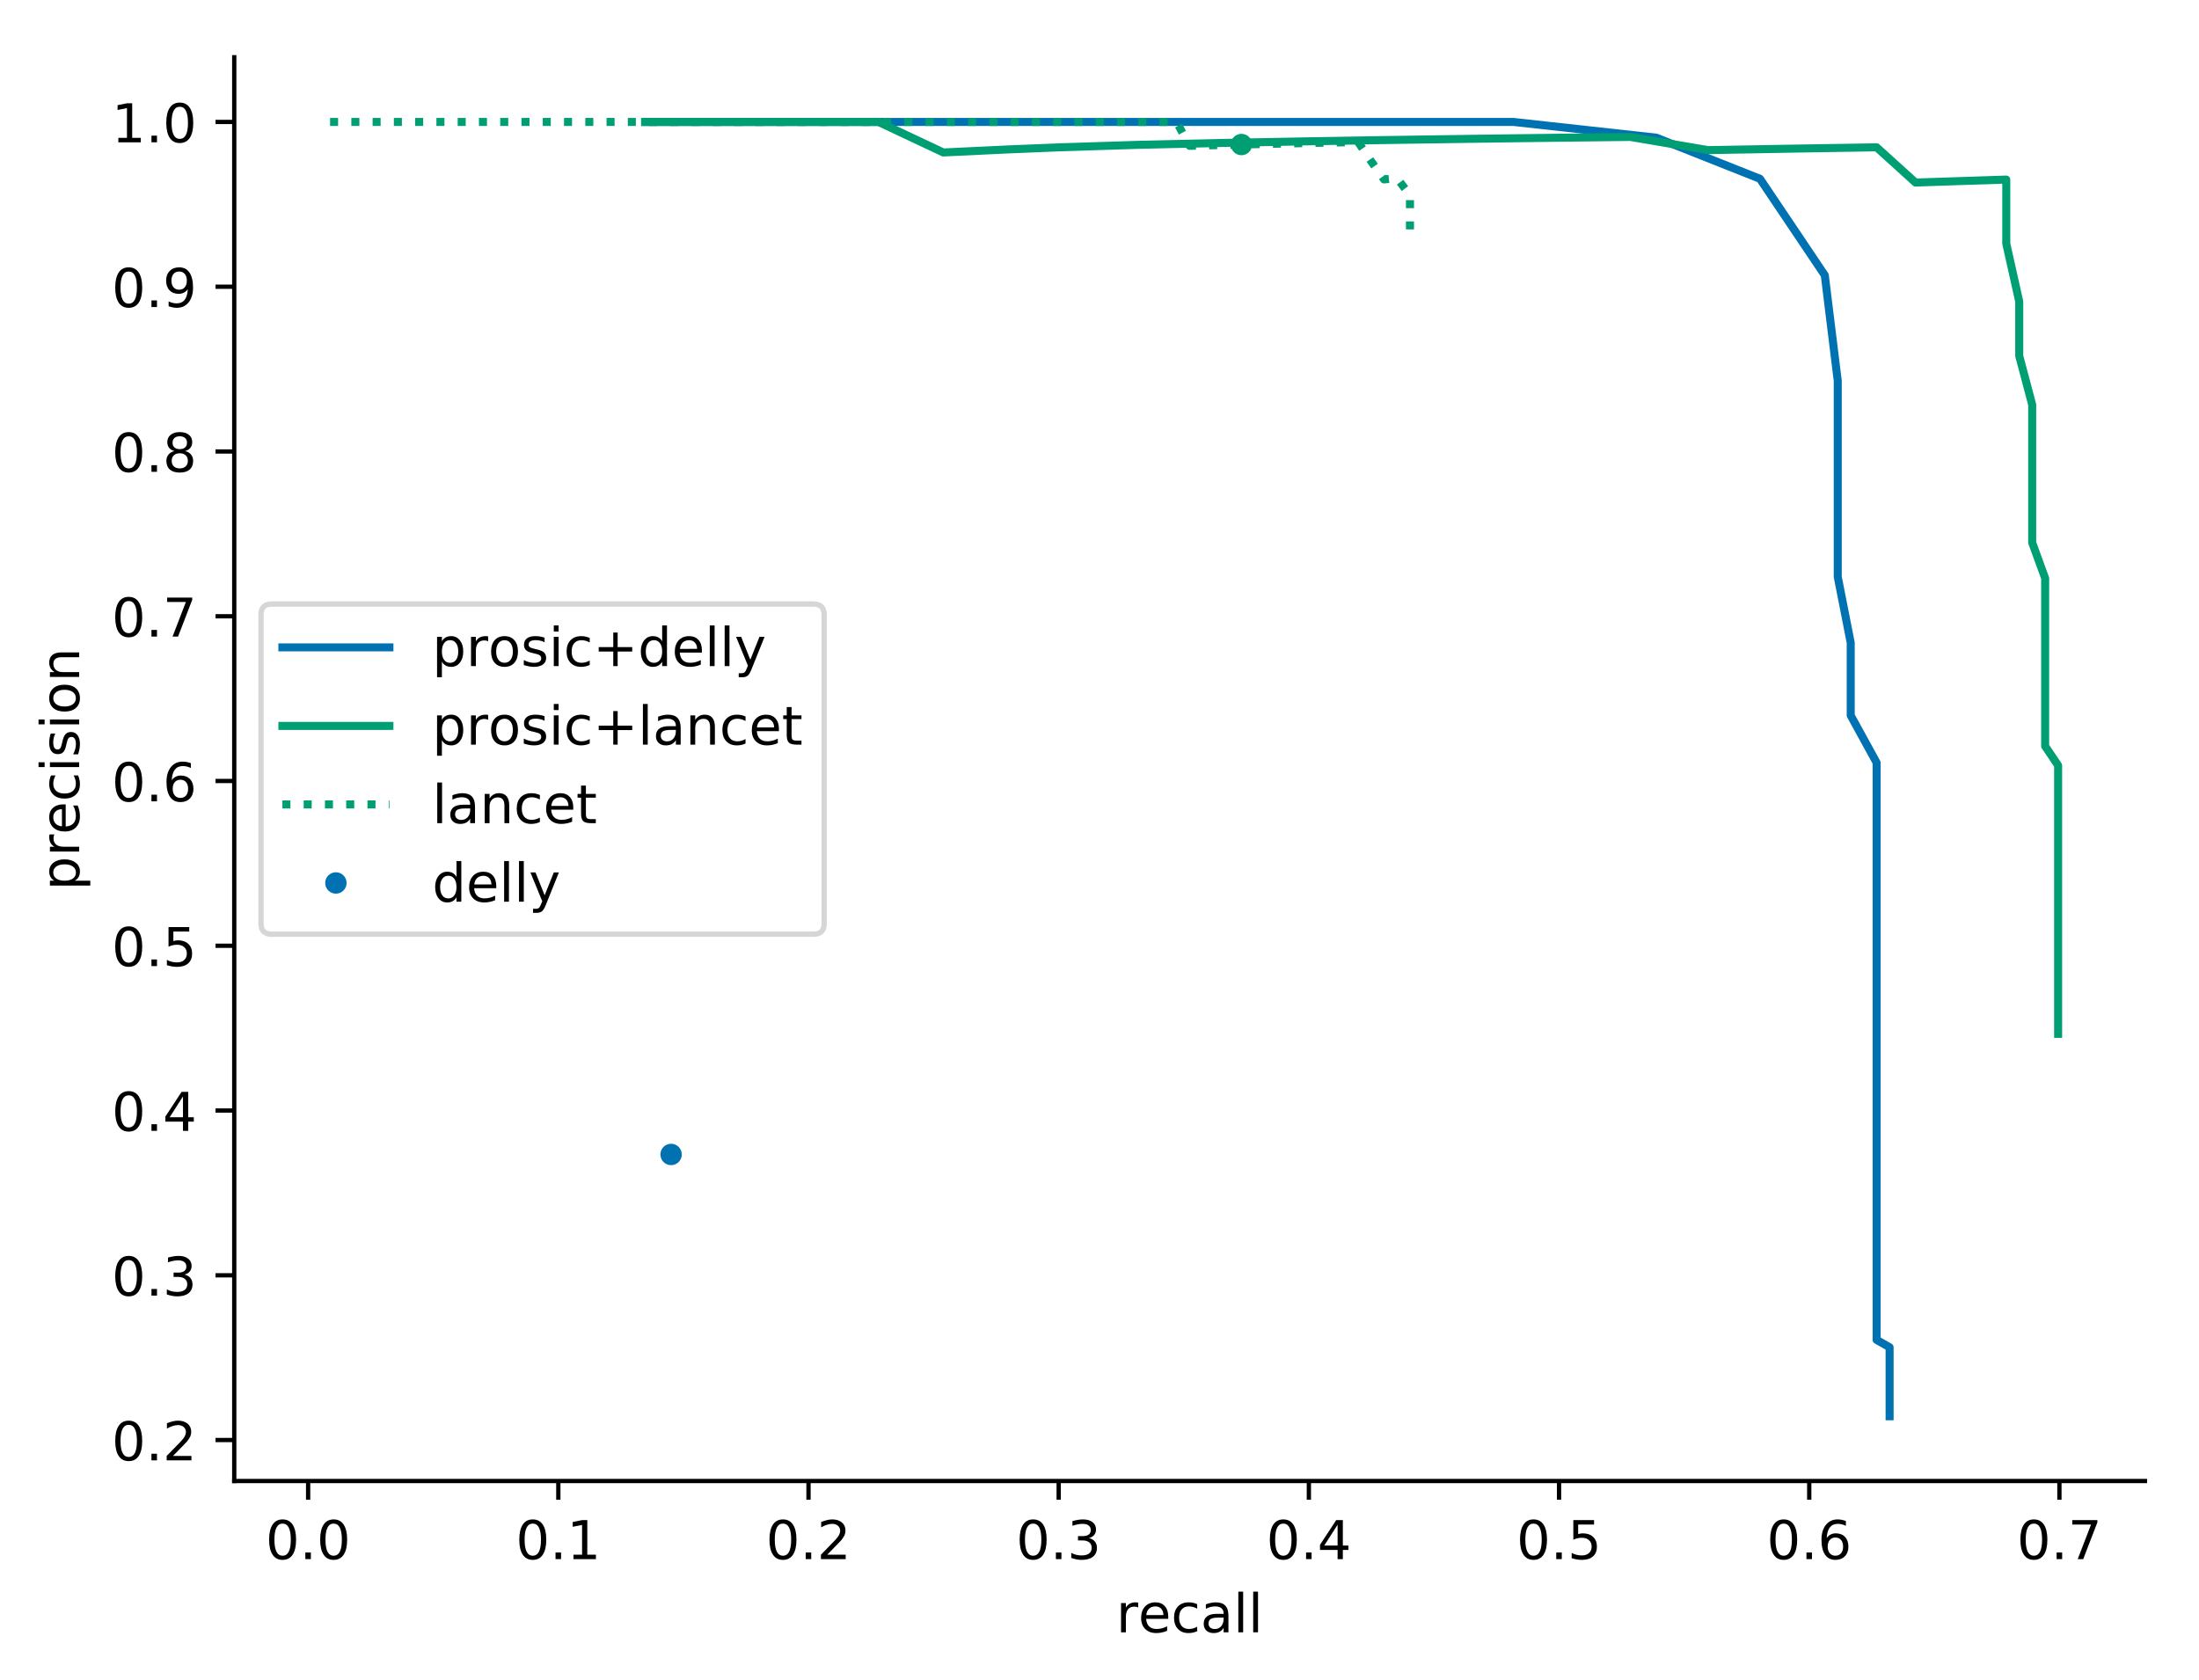
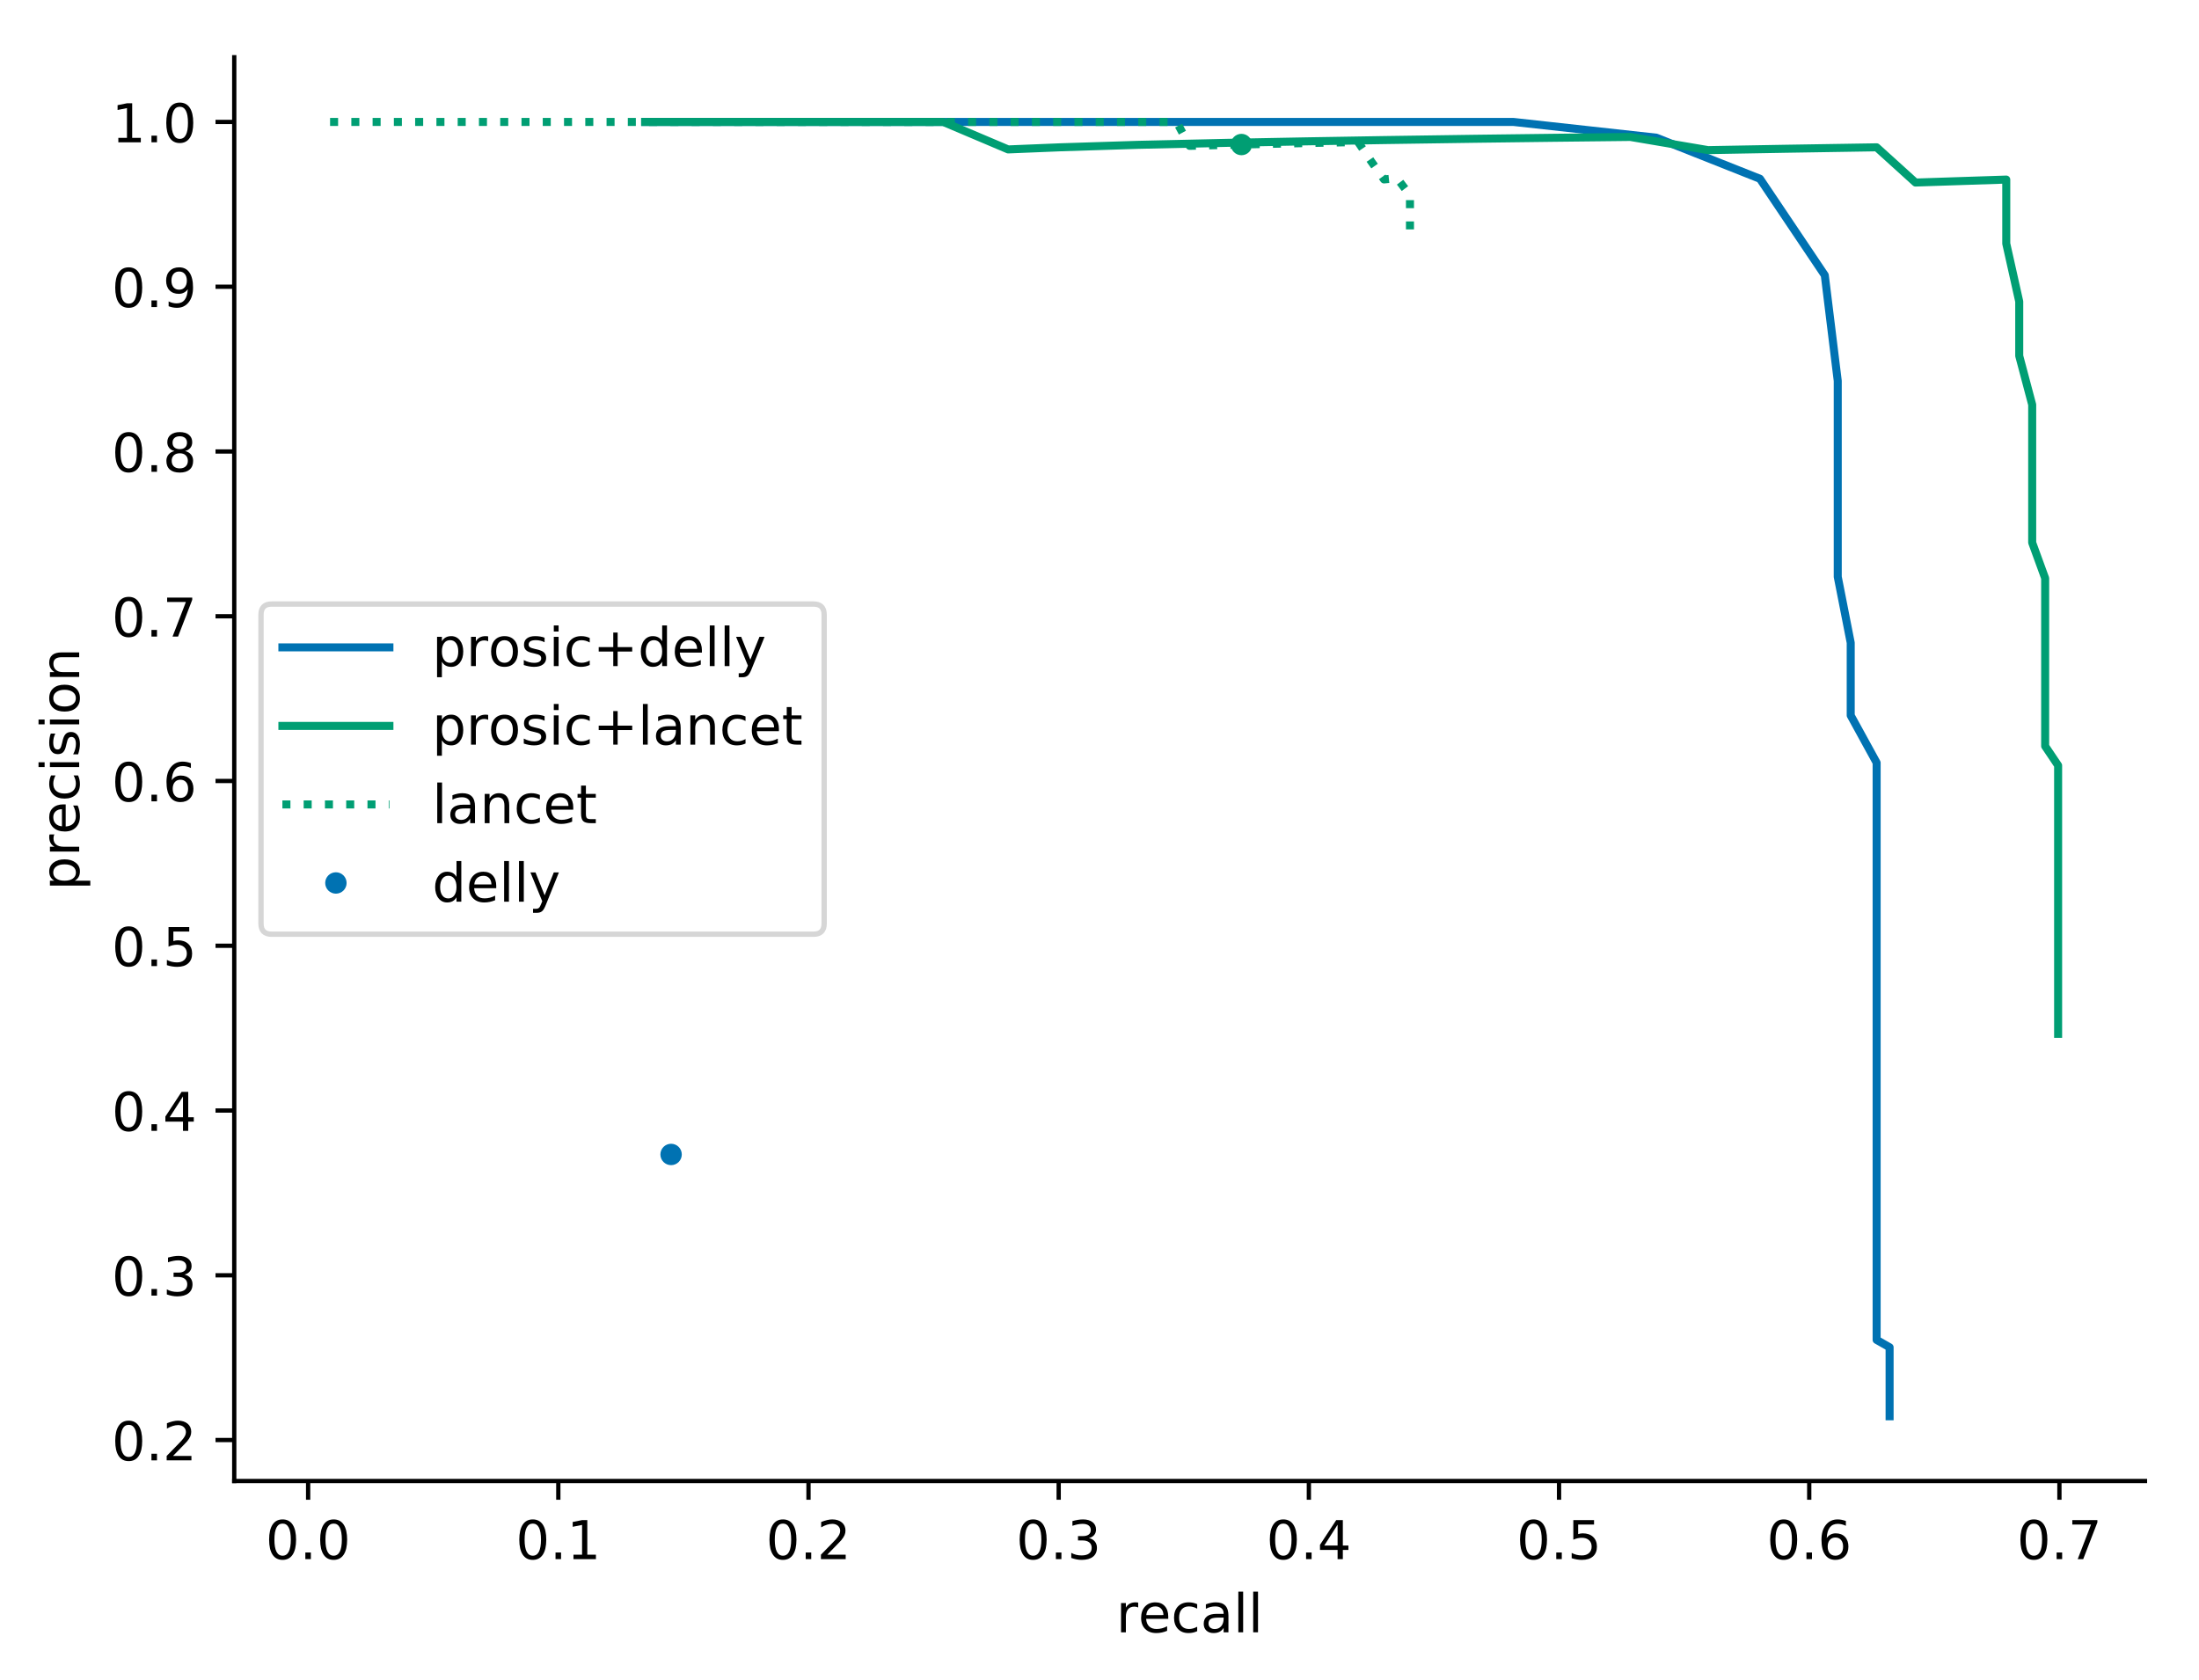
<svg xmlns="http://www.w3.org/2000/svg" xmlns:xlink="http://www.w3.org/1999/xlink" height="314pt" version="1.1" viewBox="0 0 411 314" width="411pt">
  <defs>
    <style type="text/css">
*{stroke-linecap:butt;stroke-linejoin:round;}
  </style>
  </defs>
  <g id="figure_1">
    <g id="patch_1">
      <path d="M 0 314.368  L 411.601 314.368  L 411.601 0  L 0 0  z " style="fill:#ffffff;" />
    </g>
    <g id="axes_1">
      <g id="patch_2">
        <path d="M 43.781 276.812  L 400.901 276.812  L 400.901 10.7  L 43.781 10.7  z " style="fill:#ffffff;" />
      </g>
      <g id="matplotlib.axis_1">
        <g id="xtick_1">
          <g id="line2d_1">
            <defs>
-               <path d="M 0 0  L 0 3.5  " id="mbe1185cbe7" style="stroke:#000000;stroke-width:0.8;" />
-             </defs>
-             <g>
-               <use style="stroke:#000000;stroke-width:0.8;" x="57.591" xlink:href="#mbe1185cbe7" y="276.812" />
+               <path d="M 0 0  L 0 3.5  " id="m18cd856c07" style="stroke:#000000;stroke-width:0.8;" />
+             </defs>
+             <g>
+               <use style="stroke:#000000;stroke-width:0.8;" x="57.591" xlink:href="#m18cd856c07" y="276.812" />
            </g>
          </g>
          <g id="text_1">
            <defs>
              <path d="M 31.781 66.406  Q 24.172 66.406 20.328 58.906  Q 16.5 51.422 16.5 36.375  Q 16.5 21.391 20.328 13.891  Q 24.172 6.391 31.781 6.391  Q 39.453 6.391 43.281 13.891  Q 47.125 21.391 47.125 36.375  Q 47.125 51.422 43.281 58.906  Q 39.453 66.406 31.781 66.406  z M 31.781 74.219  Q 44.047 74.219 50.516 64.516  Q 56.984 54.828 56.984 36.375  Q 56.984 17.969 50.516 8.266  Q 44.047 -1.422 31.781 -1.422  Q 19.531 -1.422 13.062 8.266  Q 6.594 17.969 6.594 36.375  Q 6.594 54.828 13.062 64.516  Q 19.531 74.219 31.781 74.219  z " id="DejaVuSans-30" />
              <path d="M 10.688 12.406  L 21 12.406  L 21 0  L 10.688 0  z " id="DejaVuSans-2e" />
            </defs>
            <g transform="translate(49.63962 291.4104)scale(0.1 -0.1)">
              <use xlink:href="#DejaVuSans-30" />
              <use x="63.623" xlink:href="#DejaVuSans-2e" />
              <use x="95.41" xlink:href="#DejaVuSans-30" />
            </g>
          </g>
        </g>
        <g id="xtick_2">
          <g id="line2d_2">
            <g>
-               <use style="stroke:#000000;stroke-width:0.8;" x="104.351" xlink:href="#mbe1185cbe7" y="276.812" />
+               <use style="stroke:#000000;stroke-width:0.8;" x="104.351" xlink:href="#m18cd856c07" y="276.812" />
            </g>
          </g>
          <g id="text_2">
            <defs>
              <path d="M 12.406 8.297  L 28.516 8.297  L 28.516 63.922  L 10.984 60.406  L 10.984 69.391  L 28.422 72.906  L 38.281 72.906  L 38.281 8.297  L 54.391 8.297  L 54.391 0  L 12.406 0  z " id="DejaVuSans-31" />
            </defs>
            <g transform="translate(96.39956 291.4104)scale(0.1 -0.1)">
              <use xlink:href="#DejaVuSans-30" />
              <use x="63.623" xlink:href="#DejaVuSans-2e" />
              <use x="95.41" xlink:href="#DejaVuSans-31" />
            </g>
          </g>
        </g>
        <g id="xtick_3">
          <g id="line2d_3">
            <g>
-               <use style="stroke:#000000;stroke-width:0.8;" x="151.111" xlink:href="#mbe1185cbe7" y="276.812" />
+               <use style="stroke:#000000;stroke-width:0.8;" x="151.111" xlink:href="#m18cd856c07" y="276.812" />
            </g>
          </g>
          <g id="text_3">
            <defs>
              <path d="M 19.188 8.297  L 53.609 8.297  L 53.609 0  L 7.328 0  L 7.328 8.297  Q 12.938 14.109 22.625 23.891  Q 32.328 33.688 34.812 36.531  Q 39.547 41.844 41.422 45.531  Q 43.312 49.219 43.312 52.781  Q 43.312 58.594 39.234 62.25  Q 35.156 65.922 28.609 65.922  Q 23.969 65.922 18.812 64.312  Q 13.672 62.703 7.812 59.422  L 7.812 69.391  Q 13.766 71.781 18.938 73  Q 24.125 74.219 28.422 74.219  Q 39.75 74.219 46.484 68.547  Q 53.219 62.891 53.219 53.422  Q 53.219 48.922 51.531 44.891  Q 49.859 40.875 45.406 35.406  Q 44.188 33.984 37.641 27.219  Q 31.109 20.453 19.188 8.297  z " id="DejaVuSans-32" />
            </defs>
            <g transform="translate(143.1595 291.4104)scale(0.1 -0.1)">
              <use xlink:href="#DejaVuSans-30" />
              <use x="63.623" xlink:href="#DejaVuSans-2e" />
              <use x="95.41" xlink:href="#DejaVuSans-32" />
            </g>
          </g>
        </g>
        <g id="xtick_4">
          <g id="line2d_4">
            <g>
-               <use style="stroke:#000000;stroke-width:0.8;" x="197.871" xlink:href="#mbe1185cbe7" y="276.812" />
+               <use style="stroke:#000000;stroke-width:0.8;" x="197.871" xlink:href="#m18cd856c07" y="276.812" />
            </g>
          </g>
          <g id="text_4">
            <defs>
              <path d="M 40.578 39.312  Q 47.656 37.797 51.625 33  Q 55.609 28.219 55.609 21.188  Q 55.609 10.406 48.188 4.484  Q 40.766 -1.422 27.094 -1.422  Q 22.516 -1.422 17.656 -0.516  Q 12.797 0.391 7.625 2.203  L 7.625 11.719  Q 11.719 9.328 16.594 8.109  Q 21.484 6.891 26.812 6.891  Q 36.078 6.891 40.938 10.547  Q 45.797 14.203 45.797 21.188  Q 45.797 27.641 41.281 31.266  Q 36.766 34.906 28.719 34.906  L 20.219 34.906  L 20.219 43.016  L 29.109 43.016  Q 36.375 43.016 40.234 45.922  Q 44.094 48.828 44.094 54.297  Q 44.094 59.906 40.109 62.906  Q 36.141 65.922 28.719 65.922  Q 24.656 65.922 20.016 65.031  Q 15.375 64.156 9.812 62.312  L 9.812 71.094  Q 15.438 72.656 20.344 73.438  Q 25.25 74.219 29.594 74.219  Q 40.828 74.219 47.359 69.109  Q 53.906 64.016 53.906 55.328  Q 53.906 49.266 50.438 45.094  Q 46.969 40.922 40.578 39.312  z " id="DejaVuSans-33" />
            </defs>
            <g transform="translate(189.9195 291.4104)scale(0.1 -0.1)">
              <use xlink:href="#DejaVuSans-30" />
              <use x="63.623" xlink:href="#DejaVuSans-2e" />
              <use x="95.41" xlink:href="#DejaVuSans-33" />
            </g>
          </g>
        </g>
        <g id="xtick_5">
          <g id="line2d_5">
            <g>
-               <use style="stroke:#000000;stroke-width:0.8;" x="244.631" xlink:href="#mbe1185cbe7" y="276.812" />
+               <use style="stroke:#000000;stroke-width:0.8;" x="244.631" xlink:href="#m18cd856c07" y="276.812" />
            </g>
          </g>
          <g id="text_5">
            <defs>
              <path d="M 37.797 64.312  L 12.891 25.391  L 37.797 25.391  z M 35.203 72.906  L 47.609 72.906  L 47.609 25.391  L 58.016 25.391  L 58.016 17.188  L 47.609 17.188  L 47.609 0  L 37.797 0  L 37.797 17.188  L 4.891 17.188  L 4.891 26.703  z " id="DejaVuSans-34" />
            </defs>
            <g transform="translate(236.6794 291.4104)scale(0.1 -0.1)">
              <use xlink:href="#DejaVuSans-30" />
              <use x="63.623" xlink:href="#DejaVuSans-2e" />
              <use x="95.41" xlink:href="#DejaVuSans-34" />
            </g>
          </g>
        </g>
        <g id="xtick_6">
          <g id="line2d_6">
            <g>
-               <use style="stroke:#000000;stroke-width:0.8;" x="291.391" xlink:href="#mbe1185cbe7" y="276.812" />
+               <use style="stroke:#000000;stroke-width:0.8;" x="291.391" xlink:href="#m18cd856c07" y="276.812" />
            </g>
          </g>
          <g id="text_6">
            <defs>
              <path d="M 10.797 72.906  L 49.516 72.906  L 49.516 64.594  L 19.828 64.594  L 19.828 46.734  Q 21.969 47.469 24.109 47.828  Q 26.266 48.188 28.422 48.188  Q 40.625 48.188 47.75 41.5  Q 54.891 34.812 54.891 23.391  Q 54.891 11.625 47.562 5.094  Q 40.234 -1.422 26.906 -1.422  Q 22.312 -1.422 17.547 -0.641  Q 12.797 0.141 7.719 1.703  L 7.719 11.625  Q 12.109 9.234 16.797 8.062  Q 21.484 6.891 26.703 6.891  Q 35.156 6.891 40.078 11.328  Q 45.016 15.766 45.016 23.391  Q 45.016 31 40.078 35.438  Q 35.156 39.891 26.703 39.891  Q 22.75 39.891 18.812 39.016  Q 14.891 38.141 10.797 36.281  z " id="DejaVuSans-35" />
            </defs>
            <g transform="translate(283.4393 291.4104)scale(0.1 -0.1)">
              <use xlink:href="#DejaVuSans-30" />
              <use x="63.623" xlink:href="#DejaVuSans-2e" />
              <use x="95.41" xlink:href="#DejaVuSans-35" />
            </g>
          </g>
        </g>
        <g id="xtick_7">
          <g id="line2d_7">
            <g>
-               <use style="stroke:#000000;stroke-width:0.8;" x="338.151" xlink:href="#mbe1185cbe7" y="276.812" />
+               <use style="stroke:#000000;stroke-width:0.8;" x="338.151" xlink:href="#m18cd856c07" y="276.812" />
            </g>
          </g>
          <g id="text_7">
            <defs>
              <path d="M 33.016 40.375  Q 26.375 40.375 22.484 35.828  Q 18.609 31.297 18.609 23.391  Q 18.609 15.531 22.484 10.953  Q 26.375 6.391 33.016 6.391  Q 39.656 6.391 43.531 10.953  Q 47.406 15.531 47.406 23.391  Q 47.406 31.297 43.531 35.828  Q 39.656 40.375 33.016 40.375  z M 52.594 71.297  L 52.594 62.312  Q 48.875 64.062 45.094 64.984  Q 41.312 65.922 37.594 65.922  Q 27.828 65.922 22.672 59.328  Q 17.531 52.734 16.797 39.406  Q 19.672 43.656 24.016 45.922  Q 28.375 48.188 33.594 48.188  Q 44.578 48.188 50.953 41.516  Q 57.328 34.859 57.328 23.391  Q 57.328 12.156 50.688 5.359  Q 44.047 -1.422 33.016 -1.422  Q 20.359 -1.422 13.672 8.266  Q 6.984 17.969 6.984 36.375  Q 6.984 53.656 15.188 63.938  Q 23.391 74.219 37.203 74.219  Q 40.922 74.219 44.703 73.484  Q 48.484 72.75 52.594 71.297  z " id="DejaVuSans-36" />
            </defs>
            <g transform="translate(330.1993 291.4104)scale(0.1 -0.1)">
              <use xlink:href="#DejaVuSans-30" />
              <use x="63.623" xlink:href="#DejaVuSans-2e" />
              <use x="95.41" xlink:href="#DejaVuSans-36" />
            </g>
          </g>
        </g>
        <g id="xtick_8">
          <g id="line2d_8">
            <g>
-               <use style="stroke:#000000;stroke-width:0.8;" x="384.911" xlink:href="#mbe1185cbe7" y="276.812" />
+               <use style="stroke:#000000;stroke-width:0.8;" x="384.911" xlink:href="#m18cd856c07" y="276.812" />
            </g>
          </g>
          <g id="text_8">
            <defs>
              <path d="M 8.203 72.906  L 55.078 72.906  L 55.078 68.703  L 28.609 0  L 18.312 0  L 43.219 64.594  L 8.203 64.594  z " id="DejaVuSans-37" />
            </defs>
            <g transform="translate(376.9592 291.4104)scale(0.1 -0.1)">
              <use xlink:href="#DejaVuSans-30" />
              <use x="63.623" xlink:href="#DejaVuSans-2e" />
              <use x="95.41" xlink:href="#DejaVuSans-37" />
            </g>
          </g>
        </g>
        <g id="text_9">
          <defs>
            <path d="M 41.109 46.297  Q 39.594 47.172 37.812 47.578  Q 36.031 48 33.891 48  Q 26.266 48 22.188 43.047  Q 18.109 38.094 18.109 28.812  L 18.109 0  L 9.078 0  L 9.078 54.688  L 18.109 54.688  L 18.109 46.188  Q 20.953 51.172 25.484 53.578  Q 30.031 56 36.531 56  Q 37.453 56 38.578 55.875  Q 39.703 55.766 41.062 55.516  z " id="DejaVuSans-72" />
            <path d="M 56.203 29.594  L 56.203 25.203  L 14.891 25.203  Q 15.484 15.922 20.484 11.062  Q 25.484 6.203 34.422 6.203  Q 39.594 6.203 44.453 7.469  Q 49.312 8.734 54.109 11.281  L 54.109 2.781  Q 49.266 0.734 44.188 -0.344  Q 39.109 -1.422 33.891 -1.422  Q 20.797 -1.422 13.156 6.188  Q 5.516 13.812 5.516 26.812  Q 5.516 40.234 12.766 48.109  Q 20.016 56 32.328 56  Q 43.359 56 49.781 48.891  Q 56.203 41.797 56.203 29.594  z M 47.219 32.234  Q 47.125 39.594 43.094 43.984  Q 39.062 48.391 32.422 48.391  Q 24.906 48.391 20.391 44.141  Q 15.875 39.891 15.188 32.172  z " id="DejaVuSans-65" />
            <path d="M 48.781 52.594  L 48.781 44.188  Q 44.969 46.297 41.141 47.344  Q 37.312 48.391 33.406 48.391  Q 24.656 48.391 19.812 42.844  Q 14.984 37.312 14.984 27.297  Q 14.984 17.281 19.812 11.734  Q 24.656 6.203 33.406 6.203  Q 37.312 6.203 41.141 7.25  Q 44.969 8.297 48.781 10.406  L 48.781 2.094  Q 45.016 0.344 40.984 -0.531  Q 36.969 -1.422 32.422 -1.422  Q 20.062 -1.422 12.781 6.344  Q 5.516 14.109 5.516 27.297  Q 5.516 40.672 12.859 48.328  Q 20.219 56 33.016 56  Q 37.156 56 41.109 55.141  Q 45.062 54.297 48.781 52.594  z " id="DejaVuSans-63" />
            <path d="M 34.281 27.484  Q 23.391 27.484 19.188 25  Q 14.984 22.516 14.984 16.5  Q 14.984 11.719 18.141 8.906  Q 21.297 6.109 26.703 6.109  Q 34.188 6.109 38.703 11.406  Q 43.219 16.703 43.219 25.484  L 43.219 27.484  z M 52.203 31.203  L 52.203 0  L 43.219 0  L 43.219 8.297  Q 40.141 3.328 35.547 0.953  Q 30.953 -1.422 24.312 -1.422  Q 15.922 -1.422 10.953 3.297  Q 6 8.016 6 15.922  Q 6 25.141 12.172 29.828  Q 18.359 34.516 30.609 34.516  L 43.219 34.516  L 43.219 35.406  Q 43.219 41.609 39.141 45  Q 35.062 48.391 27.688 48.391  Q 23 48.391 18.547 47.266  Q 14.109 46.141 10.016 43.891  L 10.016 52.203  Q 14.938 54.109 19.578 55.047  Q 24.219 56 28.609 56  Q 40.484 56 46.344 49.844  Q 52.203 43.703 52.203 31.203  z " id="DejaVuSans-61" />
            <path d="M 9.422 75.984  L 18.406 75.984  L 18.406 0  L 9.422 0  z " id="DejaVuSans-6c" />
          </defs>
          <g transform="translate(208.6194 305.0886)scale(0.1 -0.1)">
            <use xlink:href="#DejaVuSans-72" />
            <use x="41.082" xlink:href="#DejaVuSans-65" />
            <use x="102.605" xlink:href="#DejaVuSans-63" />
            <use x="157.586" xlink:href="#DejaVuSans-61" />
            <use x="218.865" xlink:href="#DejaVuSans-6c" />
            <use x="246.648" xlink:href="#DejaVuSans-6c" />
          </g>
        </g>
      </g>
      <g id="matplotlib.axis_2">
        <g id="ytick_1">
          <g id="line2d_9">
            <defs>
-               <path d="M 0 0  L -3.5 0  " id="m1f2386bfc0" style="stroke:#000000;stroke-width:0.8;" />
-             </defs>
-             <g>
-               <use style="stroke:#000000;stroke-width:0.8;" x="43.781" xlink:href="#m1f2386bfc0" y="269.154" />
+               <path d="M 0 0  L -3.5 0  " id="m6e0addd184" style="stroke:#000000;stroke-width:0.8;" />
+             </defs>
+             <g>
+               <use style="stroke:#000000;stroke-width:0.8;" x="43.781" xlink:href="#m6e0addd184" y="269.154" />
            </g>
          </g>
          <g id="text_10">
            <g transform="translate(20.87813 272.9531)scale(0.1 -0.1)">
              <use xlink:href="#DejaVuSans-30" />
              <use x="63.623" xlink:href="#DejaVuSans-2e" />
              <use x="95.41" xlink:href="#DejaVuSans-32" />
            </g>
          </g>
        </g>
        <g id="ytick_2">
          <g id="line2d_10">
            <g>
-               <use style="stroke:#000000;stroke-width:0.8;" x="43.781" xlink:href="#m1f2386bfc0" y="238.359" />
+               <use style="stroke:#000000;stroke-width:0.8;" x="43.781" xlink:href="#m6e0addd184" y="238.359" />
            </g>
          </g>
          <g id="text_11">
            <g transform="translate(20.87813 242.1584)scale(0.1 -0.1)">
              <use xlink:href="#DejaVuSans-30" />
              <use x="63.623" xlink:href="#DejaVuSans-2e" />
              <use x="95.41" xlink:href="#DejaVuSans-33" />
            </g>
          </g>
        </g>
        <g id="ytick_3">
          <g id="line2d_11">
            <g>
-               <use style="stroke:#000000;stroke-width:0.8;" x="43.781" xlink:href="#m1f2386bfc0" y="207.564" />
+               <use style="stroke:#000000;stroke-width:0.8;" x="43.781" xlink:href="#m6e0addd184" y="207.564" />
            </g>
          </g>
          <g id="text_12">
            <g transform="translate(20.87813 211.3636)scale(0.1 -0.1)">
              <use xlink:href="#DejaVuSans-30" />
              <use x="63.623" xlink:href="#DejaVuSans-2e" />
              <use x="95.41" xlink:href="#DejaVuSans-34" />
            </g>
          </g>
        </g>
        <g id="ytick_4">
          <g id="line2d_12">
            <g>
-               <use style="stroke:#000000;stroke-width:0.8;" x="43.781" xlink:href="#m1f2386bfc0" y="176.77" />
+               <use style="stroke:#000000;stroke-width:0.8;" x="43.781" xlink:href="#m6e0addd184" y="176.77" />
            </g>
          </g>
          <g id="text_13">
            <g transform="translate(20.87813 180.5689)scale(0.1 -0.1)">
              <use xlink:href="#DejaVuSans-30" />
              <use x="63.623" xlink:href="#DejaVuSans-2e" />
              <use x="95.41" xlink:href="#DejaVuSans-35" />
            </g>
          </g>
        </g>
        <g id="ytick_5">
          <g id="line2d_13">
            <g>
-               <use style="stroke:#000000;stroke-width:0.8;" x="43.781" xlink:href="#m1f2386bfc0" y="145.975" />
+               <use style="stroke:#000000;stroke-width:0.8;" x="43.781" xlink:href="#m6e0addd184" y="145.975" />
            </g>
          </g>
          <g id="text_14">
            <g transform="translate(20.87813 149.7742)scale(0.1 -0.1)">
              <use xlink:href="#DejaVuSans-30" />
              <use x="63.623" xlink:href="#DejaVuSans-2e" />
              <use x="95.41" xlink:href="#DejaVuSans-36" />
            </g>
          </g>
        </g>
        <g id="ytick_6">
          <g id="line2d_14">
            <g>
-               <use style="stroke:#000000;stroke-width:0.8;" x="43.781" xlink:href="#m1f2386bfc0" y="115.18" />
+               <use style="stroke:#000000;stroke-width:0.8;" x="43.781" xlink:href="#m6e0addd184" y="115.18" />
            </g>
          </g>
          <g id="text_15">
            <g transform="translate(20.87813 118.9794)scale(0.1 -0.1)">
              <use xlink:href="#DejaVuSans-30" />
              <use x="63.623" xlink:href="#DejaVuSans-2e" />
              <use x="95.41" xlink:href="#DejaVuSans-37" />
            </g>
          </g>
        </g>
        <g id="ytick_7">
          <g id="line2d_15">
            <g>
-               <use style="stroke:#000000;stroke-width:0.8;" x="43.781" xlink:href="#m1f2386bfc0" y="84.385" />
+               <use style="stroke:#000000;stroke-width:0.8;" x="43.781" xlink:href="#m6e0addd184" y="84.385" />
            </g>
          </g>
          <g id="text_16">
            <defs>
              <path d="M 31.781 34.625  Q 24.75 34.625 20.719 30.859  Q 16.703 27.094 16.703 20.516  Q 16.703 13.922 20.719 10.156  Q 24.75 6.391 31.781 6.391  Q 38.812 6.391 42.859 10.172  Q 46.922 13.969 46.922 20.516  Q 46.922 27.094 42.891 30.859  Q 38.875 34.625 31.781 34.625  z M 21.922 38.812  Q 15.578 40.375 12.031 44.719  Q 8.5 49.078 8.5 55.328  Q 8.5 64.062 14.719 69.141  Q 20.953 74.219 31.781 74.219  Q 42.672 74.219 48.875 69.141  Q 55.078 64.062 55.078 55.328  Q 55.078 49.078 51.531 44.719  Q 48 40.375 41.703 38.812  Q 48.828 37.156 52.797 32.312  Q 56.781 27.484 56.781 20.516  Q 56.781 9.906 50.312 4.234  Q 43.844 -1.422 31.781 -1.422  Q 19.734 -1.422 13.25 4.234  Q 6.781 9.906 6.781 20.516  Q 6.781 27.484 10.781 32.312  Q 14.797 37.156 21.922 38.812  z M 18.312 54.391  Q 18.312 48.734 21.844 45.562  Q 25.391 42.391 31.781 42.391  Q 38.141 42.391 41.719 45.562  Q 45.312 48.734 45.312 54.391  Q 45.312 60.062 41.719 63.234  Q 38.141 66.406 31.781 66.406  Q 25.391 66.406 21.844 63.234  Q 18.312 60.062 18.312 54.391  z " id="DejaVuSans-38" />
            </defs>
            <g transform="translate(20.87813 88.1847)scale(0.1 -0.1)">
              <use xlink:href="#DejaVuSans-30" />
              <use x="63.623" xlink:href="#DejaVuSans-2e" />
              <use x="95.41" xlink:href="#DejaVuSans-38" />
            </g>
          </g>
        </g>
        <g id="ytick_8">
          <g id="line2d_16">
            <g>
-               <use style="stroke:#000000;stroke-width:0.8;" x="43.781" xlink:href="#m1f2386bfc0" y="53.591" />
+               <use style="stroke:#000000;stroke-width:0.8;" x="43.781" xlink:href="#m6e0addd184" y="53.591" />
            </g>
          </g>
          <g id="text_17">
            <defs>
              <path d="M 10.984 1.516  L 10.984 10.5  Q 14.703 8.734 18.5 7.812  Q 22.312 6.891 25.984 6.891  Q 35.75 6.891 40.891 13.453  Q 46.047 20.016 46.781 33.406  Q 43.953 29.203 39.594 26.953  Q 35.25 24.703 29.984 24.703  Q 19.047 24.703 12.672 31.312  Q 6.297 37.938 6.297 49.422  Q 6.297 60.641 12.938 67.422  Q 19.578 74.219 30.609 74.219  Q 43.266 74.219 49.922 64.516  Q 56.594 54.828 56.594 36.375  Q 56.594 19.141 48.406 8.859  Q 40.234 -1.422 26.422 -1.422  Q 22.703 -1.422 18.891 -0.688  Q 15.094 0.047 10.984 1.516  z M 30.609 32.422  Q 37.25 32.422 41.125 36.953  Q 45.016 41.5 45.016 49.422  Q 45.016 57.281 41.125 61.844  Q 37.25 66.406 30.609 66.406  Q 23.969 66.406 20.094 61.844  Q 16.219 57.281 16.219 49.422  Q 16.219 41.5 20.094 36.953  Q 23.969 32.422 30.609 32.422  z " id="DejaVuSans-39" />
            </defs>
            <g transform="translate(20.87813 57.38996)scale(0.1 -0.1)">
              <use xlink:href="#DejaVuSans-30" />
              <use x="63.623" xlink:href="#DejaVuSans-2e" />
              <use x="95.41" xlink:href="#DejaVuSans-39" />
            </g>
          </g>
        </g>
        <g id="ytick_9">
          <g id="line2d_17">
            <g>
-               <use style="stroke:#000000;stroke-width:0.8;" x="43.781" xlink:href="#m1f2386bfc0" y="22.796" />
+               <use style="stroke:#000000;stroke-width:0.8;" x="43.781" xlink:href="#m6e0addd184" y="22.796" />
            </g>
          </g>
          <g id="text_18">
            <g transform="translate(20.87813 26.59522)scale(0.1 -0.1)">
              <use xlink:href="#DejaVuSans-31" />
              <use x="63.623" xlink:href="#DejaVuSans-2e" />
              <use x="95.41" xlink:href="#DejaVuSans-30" />
            </g>
          </g>
        </g>
        <g id="text_19">
          <defs>
            <path d="M 18.109 8.203  L 18.109 -20.797  L 9.078 -20.797  L 9.078 54.688  L 18.109 54.688  L 18.109 46.391  Q 20.953 51.266 25.266 53.625  Q 29.594 56 35.594 56  Q 45.562 56 51.781 48.094  Q 58.016 40.188 58.016 27.297  Q 58.016 14.406 51.781 6.484  Q 45.562 -1.422 35.594 -1.422  Q 29.594 -1.422 25.266 0.953  Q 20.953 3.328 18.109 8.203  z M 48.688 27.297  Q 48.688 37.203 44.609 42.844  Q 40.531 48.484 33.406 48.484  Q 26.266 48.484 22.188 42.844  Q 18.109 37.203 18.109 27.297  Q 18.109 17.391 22.188 11.75  Q 26.266 6.109 33.406 6.109  Q 40.531 6.109 44.609 11.75  Q 48.688 17.391 48.688 27.297  z " id="DejaVuSans-70" />
            <path d="M 9.422 54.688  L 18.406 54.688  L 18.406 0  L 9.422 0  z M 9.422 75.984  L 18.406 75.984  L 18.406 64.594  L 9.422 64.594  z " id="DejaVuSans-69" />
            <path d="M 44.281 53.078  L 44.281 44.578  Q 40.484 46.531 36.375 47.5  Q 32.281 48.484 27.875 48.484  Q 21.188 48.484 17.844 46.438  Q 14.5 44.391 14.5 40.281  Q 14.5 37.156 16.891 35.375  Q 19.281 33.594 26.516 31.984  L 29.594 31.297  Q 39.156 29.25 43.188 25.516  Q 47.219 21.781 47.219 15.094  Q 47.219 7.469 41.188 3.016  Q 35.156 -1.422 24.609 -1.422  Q 20.219 -1.422 15.453 -0.562  Q 10.688 0.297 5.422 2  L 5.422 11.281  Q 10.406 8.688 15.234 7.391  Q 20.062 6.109 24.812 6.109  Q 31.156 6.109 34.562 8.281  Q 37.984 10.453 37.984 14.406  Q 37.984 18.062 35.516 20.016  Q 33.062 21.969 24.703 23.781  L 21.578 24.516  Q 13.234 26.266 9.516 29.906  Q 5.812 33.547 5.812 39.891  Q 5.812 47.609 11.281 51.797  Q 16.75 56 26.812 56  Q 31.781 56 36.172 55.266  Q 40.578 54.547 44.281 53.078  z " id="DejaVuSans-73" />
            <path d="M 30.609 48.391  Q 23.391 48.391 19.188 42.75  Q 14.984 37.109 14.984 27.297  Q 14.984 17.484 19.156 11.844  Q 23.344 6.203 30.609 6.203  Q 37.797 6.203 41.984 11.859  Q 46.188 17.531 46.188 27.297  Q 46.188 37.016 41.984 42.703  Q 37.797 48.391 30.609 48.391  z M 30.609 56  Q 42.328 56 49.016 48.375  Q 55.719 40.766 55.719 27.297  Q 55.719 13.875 49.016 6.219  Q 42.328 -1.422 30.609 -1.422  Q 18.844 -1.422 12.172 6.219  Q 5.516 13.875 5.516 27.297  Q 5.516 40.766 12.172 48.375  Q 18.844 56 30.609 56  z " id="DejaVuSans-6f" />
            <path d="M 54.891 33.016  L 54.891 0  L 45.906 0  L 45.906 32.719  Q 45.906 40.484 42.875 44.328  Q 39.844 48.188 33.797 48.188  Q 26.516 48.188 22.312 43.547  Q 18.109 38.922 18.109 30.906  L 18.109 0  L 9.078 0  L 9.078 54.688  L 18.109 54.688  L 18.109 46.188  Q 21.344 51.125 25.703 53.562  Q 30.078 56 35.797 56  Q 45.219 56 50.047 50.172  Q 54.891 44.344 54.891 33.016  z " id="DejaVuSans-6e" />
          </defs>
          <g transform="translate(14.79844 166.4208)rotate(-90)scale(0.1 -0.1)">
            <use xlink:href="#DejaVuSans-70" />
            <use x="63.477" xlink:href="#DejaVuSans-72" />
            <use x="104.559" xlink:href="#DejaVuSans-65" />
            <use x="166.082" xlink:href="#DejaVuSans-63" />
            <use x="221.062" xlink:href="#DejaVuSans-69" />
            <use x="248.846" xlink:href="#DejaVuSans-73" />
            <use x="300.945" xlink:href="#DejaVuSans-69" />
            <use x="328.729" xlink:href="#DejaVuSans-6f" />
            <use x="389.91" xlink:href="#DejaVuSans-6e" />
          </g>
        </g>
      </g>
      <g id="line2d_18">
-         <path clip-path="url(#p012496969c)" d="M 120.584 22.796  L 120.584 22.796  L 120.584 22.796  L 152.08 22.796  L 173.885 22.796  L 198.113 22.796  L 227.187 22.796  L 256.26 22.796  L 282.911 22.796  L 309.562 25.729  L 328.944 33.415  L 341.058 51.442  L 343.481 71.188  L 343.481 90.096  L 343.481 107.812  L 345.904 120.136  L 345.904 133.723  L 350.749 142.553  L 350.749 152.458  L 350.749 162.139  L 350.749 170.133  L 350.749 178.032  L 350.749 185.19  L 350.749 191.187  L 350.749 197.189  L 350.749 202.255  L 350.749 207.36  L 350.749 211.697  L 350.749 216.092  L 350.749 220.175  L 350.749 223.67  L 350.749 227.239  L 350.749 230.308  L 350.749 233.455  L 350.749 236.41  L 350.749 238.966  L 350.749 241.601  L 350.749 243.886  L 350.749 246.25  L 350.749 248.488  L 350.749 250.438  L 353.172 251.816  L 353.172 253.598  L 353.172 255.454  L 353.172 257.222  L 353.172 258.771  L 353.172 260.388  L 353.172 261.808  L 353.172 263.294  L 353.172 264.716  " style="fill:none;stroke:#0072b2;stroke-linecap:square;stroke-width:1.5;" />
+         <path clip-path="url(#p70d333db79)" d="M 120.584 22.796  L 120.584 22.796  L 120.584 22.796  L 152.08 22.796  L 173.885 22.796  L 198.113 22.796  L 227.187 22.796  L 256.26 22.796  L 282.911 22.796  L 309.562 25.729  L 328.944 33.415  L 341.058 51.442  L 343.481 71.188  L 343.481 90.096  L 343.481 107.812  L 345.904 120.136  L 345.904 133.723  L 350.749 142.553  L 350.749 152.458  L 350.749 162.139  L 350.749 170.133  L 350.749 178.032  L 350.749 185.19  L 350.749 191.187  L 350.749 197.189  L 350.749 202.255  L 350.749 207.36  L 350.749 211.697  L 350.749 216.092  L 350.749 220.175  L 350.749 223.67  L 350.749 227.239  L 350.749 230.308  L 350.749 233.455  L 350.749 236.41  L 350.749 238.966  L 350.749 241.601  L 350.749 243.886  L 350.749 246.25  L 350.749 248.488  L 350.749 250.438  L 353.172 251.816  L 353.172 253.598  L 353.172 255.454  L 353.172 257.222  L 353.172 258.771  L 353.172 260.388  L 353.172 261.808  L 353.172 263.294  L 353.172 264.716  " style="fill:none;stroke:#0072b2;stroke-linecap:square;stroke-width:1.5;" />
      </g>
      <g id="line2d_19">
-         <path clip-path="url(#p012496969c)" d="M 120.584 22.796  L 120.584 22.796  L 120.584 22.796  L 120.584 22.796  L 120.584 22.796  L 135.121 22.796  L 152.08 22.796  L 164.194 22.796  L 176.308 28.499  L 188.422 27.928  L 198.113 27.534  L 212.65 27.073  L 229.61 26.694  L 244.146 26.419  L 258.683 26.18  L 275.643 25.938  L 290.18 25.757  L 304.716 25.596  L 319.253 28.06  L 333.79 27.803  L 350.749 27.534  L 358.018 34.118  L 374.977 33.563  L 374.977 45.53  L 377.4 56.354  L 377.4 66.517  L 379.823 75.639  L 379.823 84.385  L 379.823 93.861  L 379.823 101.421  L 382.246 108.074  L 382.246 114.721  L 382.246 121.991  L 382.246 127.843  L 382.246 133.377  L 382.246 139.463  L 384.669 143.067  L 384.669 148.541  L 384.669 152.985  L 384.669 157.903  L 384.669 161.907  L 384.669 166.35  L 384.669 169.977  L 384.669 174.01  L 384.669 177.31  L 384.669 180.988  L 384.669 184.003  L 384.669 187.371  L 384.669 190.137  L 384.669 193.232  " style="fill:none;stroke:#009e73;stroke-linecap:square;stroke-width:1.5;" />
+         <path clip-path="url(#p70d333db79)" d="M 120.584 22.796  L 120.584 22.796  L 120.584 22.796  L 120.584 22.796  L 120.584 22.796  L 135.121 22.796  L 152.08 22.796  L 164.194 22.796  L 176.308 22.796  L 188.422 27.928  L 198.113 27.534  L 212.65 27.073  L 229.61 26.694  L 244.146 26.419  L 258.683 26.18  L 275.643 25.938  L 290.18 25.757  L 304.716 25.596  L 319.253 28.06  L 333.79 27.803  L 350.749 27.534  L 358.018 34.118  L 374.977 33.563  L 374.977 45.53  L 377.4 56.354  L 377.4 66.517  L 379.823 75.639  L 379.823 84.385  L 379.823 93.861  L 379.823 101.421  L 382.246 108.074  L 382.246 114.721  L 382.246 121.991  L 382.246 127.843  L 382.246 133.377  L 382.246 139.463  L 384.669 143.067  L 384.669 148.541  L 384.669 152.985  L 384.669 157.903  L 384.669 161.907  L 384.669 166.35  L 384.669 169.977  L 384.669 174.01  L 384.669 177.31  L 384.669 180.988  L 384.669 184.003  L 384.669 187.371  L 384.669 190.137  L 384.669 193.232  " style="fill:none;stroke:#009e73;stroke-linecap:square;stroke-width:1.5;" />
      </g>
      <g id="line2d_20">
-         <path clip-path="url(#p012496969c)" d="M 263.529 42.88  L 263.529 36.483  L 261.106 33.294  L 258.683 33.538  L 256.26 30.128  L 253.838 26.551  L 248.992 26.645  L 246.569 26.694  L 241.724 26.795  L 236.878 26.902  L 232.032 27.014  L 227.187 27.133  L 222.341 27.259  L 219.918 22.796  L 217.496 22.796  L 212.65 22.796  L 207.804 22.796  L 202.959 22.796  L 198.113 22.796  L 193.268 22.796  L 188.422 22.796  L 185.999 22.796  L 181.154 22.796  L 176.308 22.796  L 171.463 22.796  L 166.617 22.796  L 161.771 22.796  L 156.926 22.796  L 154.503 22.796  L 149.657 22.796  L 144.812 22.796  L 139.966 22.796  L 135.121 22.796  L 130.275 22.796  L 125.429 22.796  L 123.007 22.796  L 118.161 22.796  L 113.315 22.796  L 108.47 22.796  L 103.624 22.796  L 98.779 22.796  L 93.933 22.796  L 91.51 22.796  L 86.665 22.796  L 81.819 22.796  L 76.974 22.796  L 72.128 22.796  L 67.282 22.796  L 62.437 22.796  L 60.014 22.796  " style="fill:none;stroke:#009e73;stroke-dasharray:1.5,2.475;stroke-dashoffset:0;stroke-width:1.5;" />
+         <path clip-path="url(#p70d333db79)" d="M 263.529 42.88  L 263.529 36.483  L 261.106 33.294  L 258.683 33.538  L 256.26 30.128  L 253.838 26.551  L 248.992 26.645  L 246.569 26.694  L 241.724 26.795  L 236.878 26.902  L 232.032 27.014  L 227.187 27.133  L 222.341 27.259  L 219.918 22.796  L 217.496 22.796  L 212.65 22.796  L 207.804 22.796  L 202.959 22.796  L 198.113 22.796  L 193.268 22.796  L 188.422 22.796  L 185.999 22.796  L 181.154 22.796  L 176.308 22.796  L 171.463 22.796  L 166.617 22.796  L 161.771 22.796  L 156.926 22.796  L 154.503 22.796  L 149.657 22.796  L 144.812 22.796  L 139.966 22.796  L 135.121 22.796  L 130.275 22.796  L 125.429 22.796  L 123.007 22.796  L 118.161 22.796  L 113.315 22.796  L 108.47 22.796  L 103.624 22.796  L 98.779 22.796  L 93.933 22.796  L 91.51 22.796  L 86.665 22.796  L 81.819 22.796  L 76.974 22.796  L 72.128 22.796  L 67.282 22.796  L 62.437 22.796  L 60.014 22.796  " style="fill:none;stroke:#009e73;stroke-dasharray:1.5,2.475;stroke-dashoffset:0;stroke-width:1.5;" />
      </g>
      <g id="line2d_21">
        <defs>
-           <path d="M 0 1.5  C 0.398 1.5 0.779 1.342 1.061 1.061  C 1.342 0.779 1.5 0.398 1.5 0  C 1.5 -0.398 1.342 -0.779 1.061 -1.061  C 0.779 -1.342 0.398 -1.5 0 -1.5  C -0.398 -1.5 -0.779 -1.342 -1.061 -1.061  C -1.342 -0.779 -1.5 -0.398 -1.5 0  C -1.5 0.398 -1.342 0.779 -1.061 1.061  C -0.779 1.342 -0.398 1.5 0 1.5  z " id="m69c6bf3f08" style="stroke:#0072b2;" />
+           <path d="M 0 1.5  C 0.398 1.5 0.779 1.342 1.061 1.061  C 1.342 0.779 1.5 0.398 1.5 0  C 1.5 -0.398 1.342 -0.779 1.061 -1.061  C 0.779 -1.342 0.398 -1.5 0 -1.5  C -0.398 -1.5 -0.779 -1.342 -1.061 -1.061  C -1.342 -0.779 -1.5 -0.398 -1.5 0  C -1.5 0.398 -1.342 0.779 -1.061 1.061  C -0.779 1.342 -0.398 1.5 0 1.5  z " id="mceb04e9545" style="stroke:#0072b2;" />
        </defs>
-         <g clip-path="url(#p012496969c)">
-           <use style="fill:#0072b2;stroke:#0072b2;" x="125.429" xlink:href="#m69c6bf3f08" y="215.776" />
+         <g clip-path="url(#p70d333db79)">
+           <use style="fill:#0072b2;stroke:#0072b2;" x="125.429" xlink:href="#mceb04e9545" y="215.776" />
        </g>
      </g>
      <g id="line2d_22">
        <defs>
-           <path d="M 0 1.5  C 0.398 1.5 0.779 1.342 1.061 1.061  C 1.342 0.779 1.5 0.398 1.5 0  C 1.5 -0.398 1.342 -0.779 1.061 -1.061  C 0.779 -1.342 0.398 -1.5 0 -1.5  C -0.398 -1.5 -0.779 -1.342 -1.061 -1.061  C -1.342 -0.779 -1.5 -0.398 -1.5 0  C -1.5 0.398 -1.342 0.779 -1.061 1.061  C -0.779 1.342 -0.398 1.5 0 1.5  z " id="m45ca9a1fa5" style="stroke:#009e73;" />
+           <path d="M 0 1.5  C 0.398 1.5 0.779 1.342 1.061 1.061  C 1.342 0.779 1.5 0.398 1.5 0  C 1.5 -0.398 1.342 -0.779 1.061 -1.061  C 0.779 -1.342 0.398 -1.5 0 -1.5  C -0.398 -1.5 -0.779 -1.342 -1.061 -1.061  C -1.342 -0.779 -1.5 -0.398 -1.5 0  C -1.5 0.398 -1.342 0.779 -1.061 1.061  C -0.779 1.342 -0.398 1.5 0 1.5  z " id="m8193c5a3ea" style="stroke:#009e73;" />
        </defs>
-         <g clip-path="url(#p012496969c)">
-           <use style="fill:#009e73;stroke:#009e73;" x="232.032" xlink:href="#m45ca9a1fa5" y="27.014" />
+         <g clip-path="url(#p70d333db79)">
+           <use style="fill:#009e73;stroke:#009e73;" x="232.032" xlink:href="#m8193c5a3ea" y="27.014" />
        </g>
      </g>
      <g id="patch_3">
        <path d="M 43.781 276.812  L 43.781 10.7  " style="fill:none;stroke:#000000;stroke-linecap:square;stroke-linejoin:miter;stroke-width:0.8;" />
      </g>
      <g id="patch_4">
        <path d="M 43.781 276.812  L 400.901 276.812  " style="fill:none;stroke:#000000;stroke-linecap:square;stroke-linejoin:miter;stroke-width:0.8;" />
      </g>
      <g id="legend_1">
        <g id="patch_5">
          <path d="M 50.781 174.612  L 152.037 174.612  Q 154.037 174.612 154.037 172.612  L 154.037 114.9  Q 154.037 112.9 152.037 112.9  L 50.781 112.9  Q 48.781 112.9 48.781 114.9  L 48.781 172.612  Q 48.781 174.612 50.781 174.612  z " style="fill:#ffffff;opacity:0.8;stroke:#cccccc;stroke-linejoin:miter;" />
        </g>
        <g id="line2d_23">
          <path d="M 52.781 120.998  L 72.781 120.998  " style="fill:none;stroke:#0072b2;stroke-linecap:square;stroke-width:1.5;" />
        </g>
        <g id="line2d_24" />
        <g id="text_20">
          <defs>
            <path d="M 46 62.703  L 46 35.5  L 73.188 35.5  L 73.188 27.203  L 46 27.203  L 46 0  L 37.797 0  L 37.797 27.203  L 10.594 27.203  L 10.594 35.5  L 37.797 35.5  L 37.797 62.703  z " id="DejaVuSans-2b" />
            <path d="M 45.406 46.391  L 45.406 75.984  L 54.391 75.984  L 54.391 0  L 45.406 0  L 45.406 8.203  Q 42.578 3.328 38.25 0.953  Q 33.938 -1.422 27.875 -1.422  Q 17.969 -1.422 11.734 6.484  Q 5.516 14.406 5.516 27.297  Q 5.516 40.188 11.734 48.094  Q 17.969 56 27.875 56  Q 33.938 56 38.25 53.625  Q 42.578 51.266 45.406 46.391  z M 14.797 27.297  Q 14.797 17.391 18.875 11.75  Q 22.953 6.109 30.078 6.109  Q 37.203 6.109 41.297 11.75  Q 45.406 17.391 45.406 27.297  Q 45.406 37.203 41.297 42.844  Q 37.203 48.484 30.078 48.484  Q 22.953 48.484 18.875 42.844  Q 14.797 37.203 14.797 27.297  z " id="DejaVuSans-64" />
            <path d="M 32.172 -5.078  Q 28.375 -14.844 24.75 -17.812  Q 21.141 -20.797 15.094 -20.797  L 7.906 -20.797  L 7.906 -13.281  L 13.188 -13.281  Q 16.891 -13.281 18.938 -11.516  Q 21 -9.766 23.484 -3.219  L 25.094 0.875  L 2.984 54.688  L 12.5 54.688  L 29.594 11.922  L 46.688 54.688  L 56.203 54.688  z " id="DejaVuSans-79" />
          </defs>
          <g transform="translate(80.78125 124.4982)scale(0.1 -0.1)">
            <use xlink:href="#DejaVuSans-70" />
            <use x="63.477" xlink:href="#DejaVuSans-72" />
            <use x="104.559" xlink:href="#DejaVuSans-6f" />
            <use x="165.74" xlink:href="#DejaVuSans-73" />
            <use x="217.84" xlink:href="#DejaVuSans-69" />
            <use x="245.623" xlink:href="#DejaVuSans-63" />
            <use x="300.604" xlink:href="#DejaVuSans-2b" />
            <use x="384.393" xlink:href="#DejaVuSans-64" />
            <use x="447.869" xlink:href="#DejaVuSans-65" />
            <use x="509.393" xlink:href="#DejaVuSans-6c" />
            <use x="537.176" xlink:href="#DejaVuSans-6c" />
            <use x="564.959" xlink:href="#DejaVuSans-79" />
          </g>
        </g>
        <g id="line2d_25">
          <path d="M 52.781 135.676  L 72.781 135.676  " style="fill:none;stroke:#009e73;stroke-linecap:square;stroke-width:1.5;" />
        </g>
        <g id="line2d_26" />
        <g id="text_21">
          <defs>
            <path d="M 18.312 70.219  L 18.312 54.688  L 36.812 54.688  L 36.812 47.703  L 18.312 47.703  L 18.312 18.016  Q 18.312 11.328 20.141 9.422  Q 21.969 7.516 27.594 7.516  L 36.812 7.516  L 36.812 0  L 27.594 0  Q 17.188 0 13.234 3.875  Q 9.281 7.766 9.281 18.016  L 9.281 47.703  L 2.688 47.703  L 2.688 54.688  L 9.281 54.688  L 9.281 70.219  z " id="DejaVuSans-74" />
          </defs>
          <g transform="translate(80.78125 139.1763)scale(0.1 -0.1)">
            <use xlink:href="#DejaVuSans-70" />
            <use x="63.477" xlink:href="#DejaVuSans-72" />
            <use x="104.559" xlink:href="#DejaVuSans-6f" />
            <use x="165.74" xlink:href="#DejaVuSans-73" />
            <use x="217.84" xlink:href="#DejaVuSans-69" />
            <use x="245.623" xlink:href="#DejaVuSans-63" />
            <use x="300.604" xlink:href="#DejaVuSans-2b" />
            <use x="384.393" xlink:href="#DejaVuSans-6c" />
            <use x="412.176" xlink:href="#DejaVuSans-61" />
            <use x="473.455" xlink:href="#DejaVuSans-6e" />
            <use x="536.834" xlink:href="#DejaVuSans-63" />
            <use x="591.814" xlink:href="#DejaVuSans-65" />
            <use x="653.338" xlink:href="#DejaVuSans-74" />
          </g>
        </g>
        <g id="line2d_27">
          <path d="M 52.781 150.354  L 72.781 150.354  " style="fill:none;stroke:#009e73;stroke-dasharray:1.5,2.475;stroke-dashoffset:0;stroke-width:1.5;" />
        </g>
        <g id="line2d_28" />
        <g id="text_22">
          <g transform="translate(80.78125 153.8544)scale(0.1 -0.1)">
            <use xlink:href="#DejaVuSans-6c" />
            <use x="27.783" xlink:href="#DejaVuSans-61" />
            <use x="89.062" xlink:href="#DejaVuSans-6e" />
            <use x="152.441" xlink:href="#DejaVuSans-63" />
            <use x="207.422" xlink:href="#DejaVuSans-65" />
            <use x="268.945" xlink:href="#DejaVuSans-74" />
          </g>
        </g>
        <g id="line2d_29" />
        <g id="line2d_30">
          <g>
-             <use style="fill:#0072b2;stroke:#0072b2;" x="62.781" xlink:href="#m69c6bf3f08" y="165.033" />
+             <use style="fill:#0072b2;stroke:#0072b2;" x="62.781" xlink:href="#mceb04e9545" y="165.033" />
          </g>
        </g>
        <g id="text_23">
          <g transform="translate(80.78125 168.5326)scale(0.1 -0.1)">
            <use xlink:href="#DejaVuSans-64" />
            <use x="63.477" xlink:href="#DejaVuSans-65" />
            <use x="125" xlink:href="#DejaVuSans-6c" />
            <use x="152.783" xlink:href="#DejaVuSans-6c" />
            <use x="180.566" xlink:href="#DejaVuSans-79" />
          </g>
        </g>
      </g>
    </g>
  </g>
  <defs>
-     <clipPath id="p012496969c">
+     <clipPath id="p70d333db79">
      <rect height="266.112" width="357.12" x="43.781" y="10.7" />
    </clipPath>
  </defs>
</svg>
